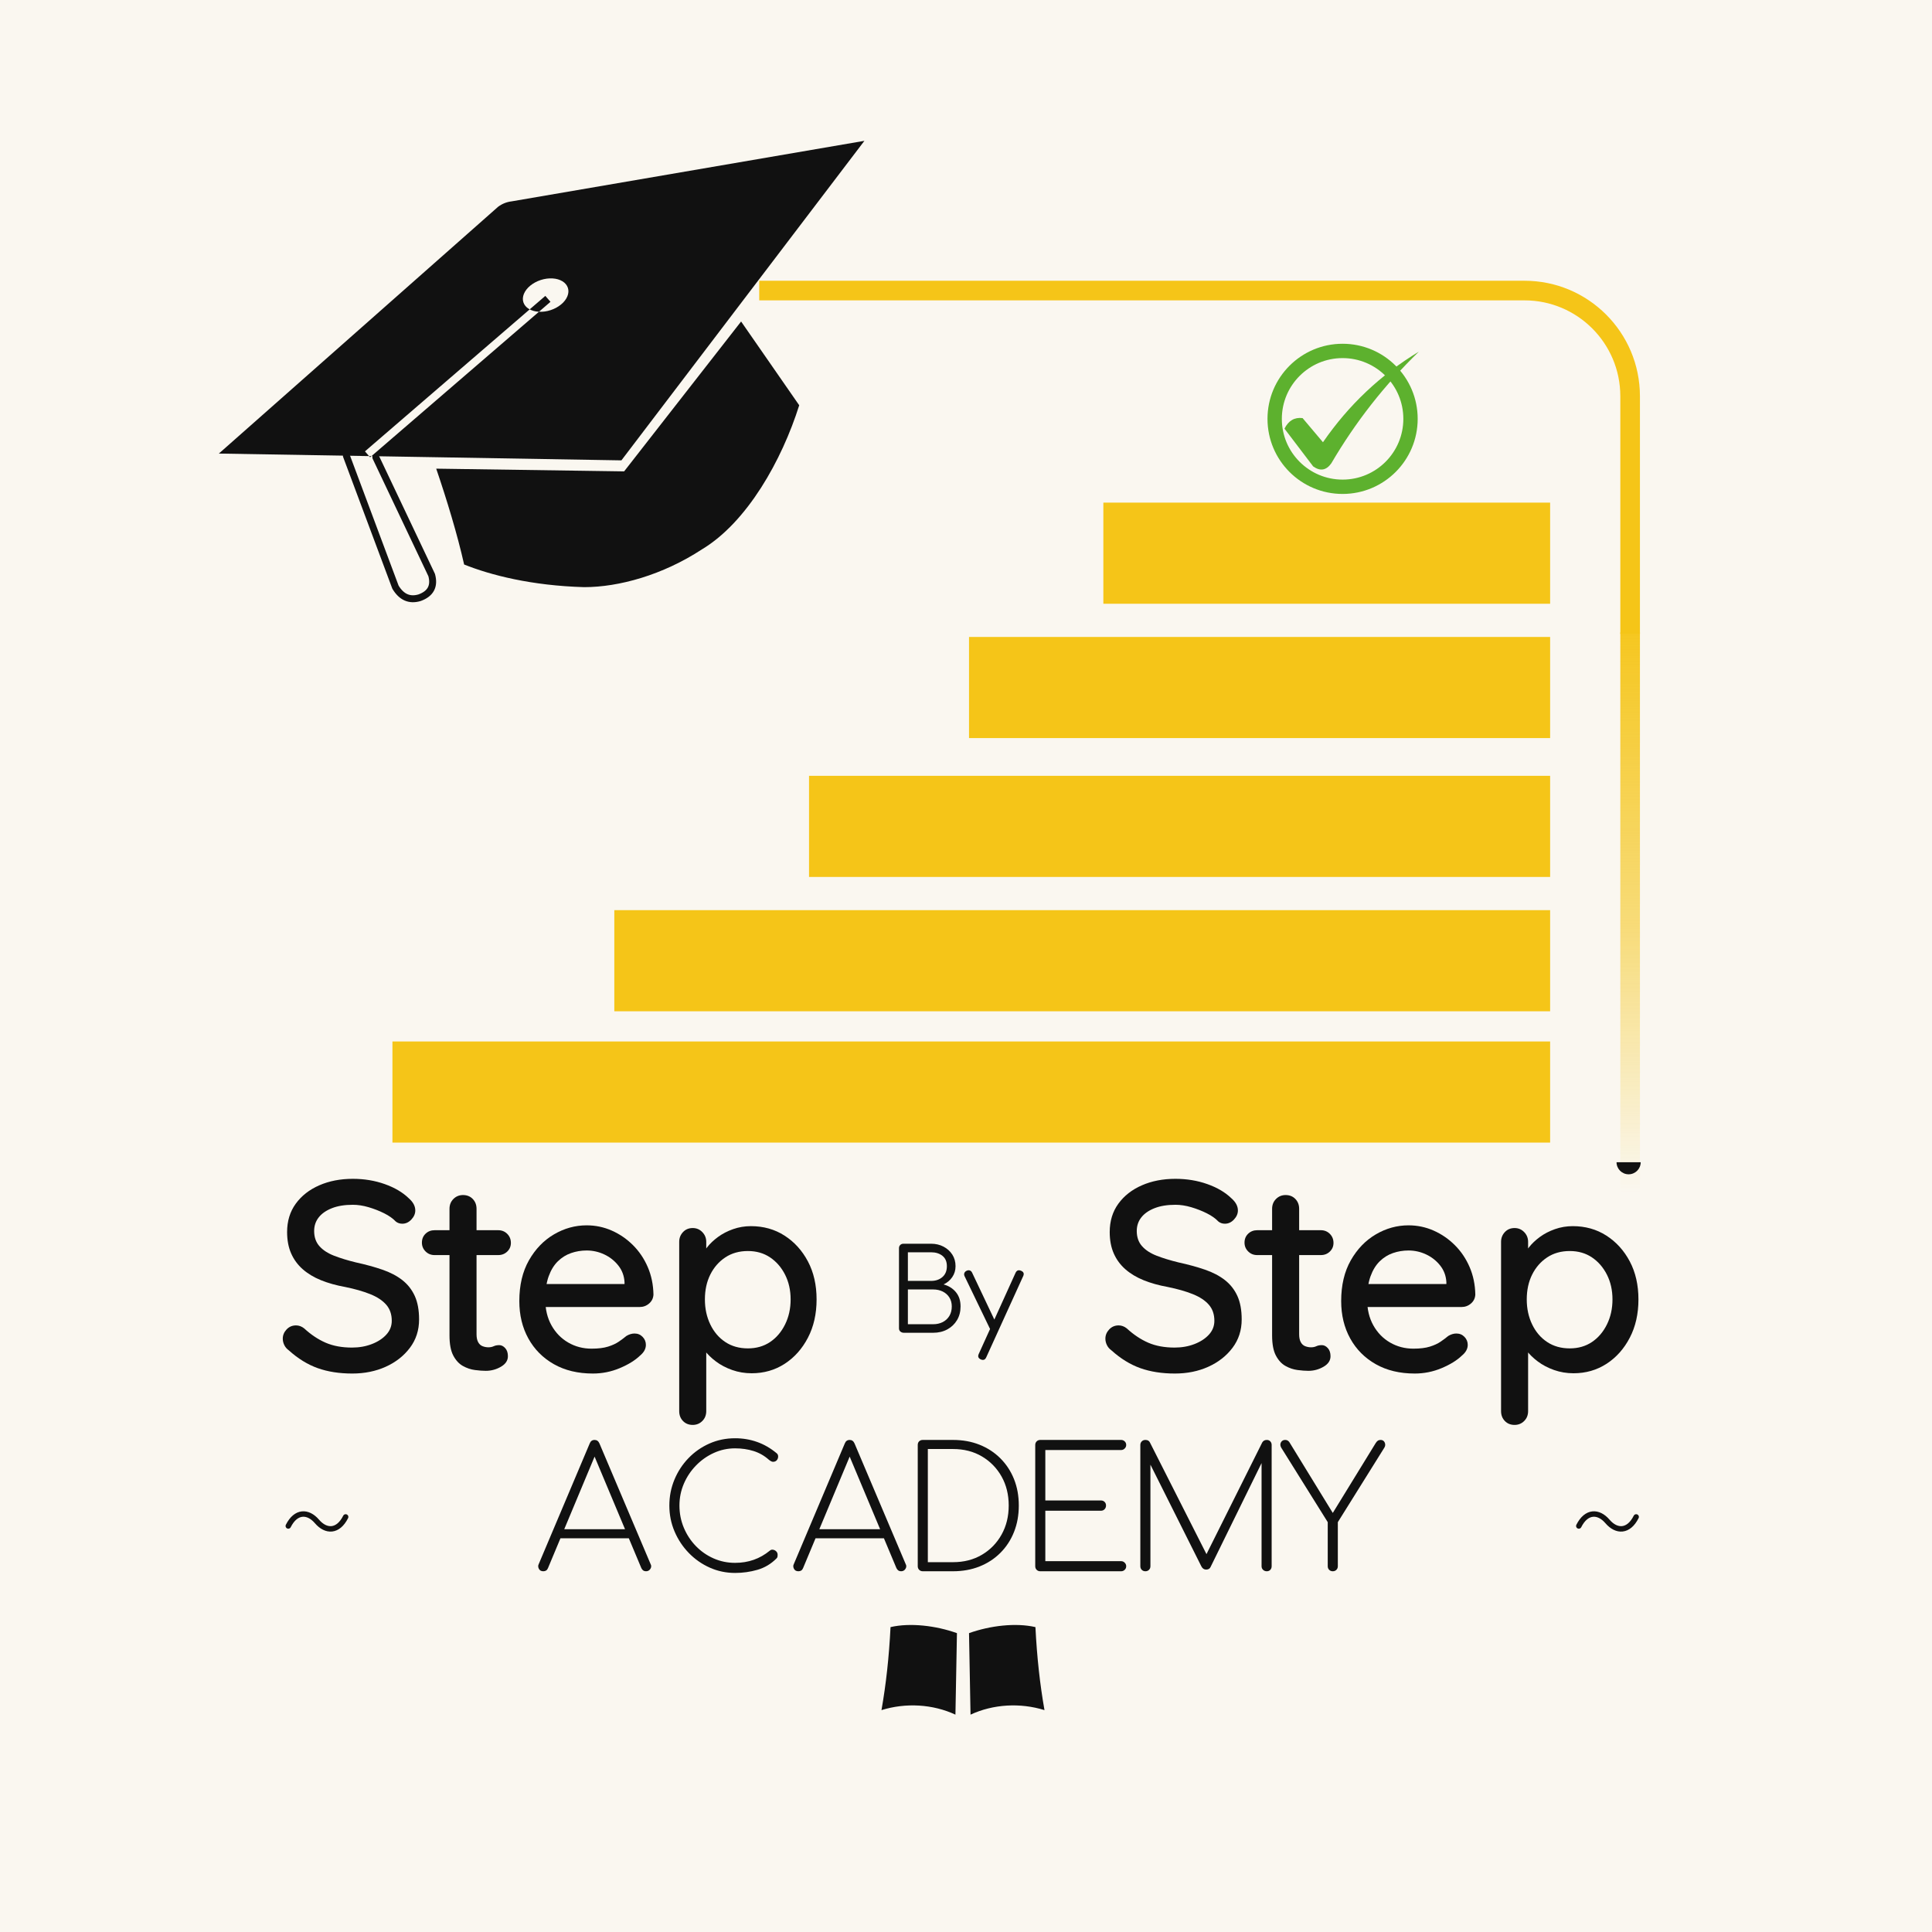
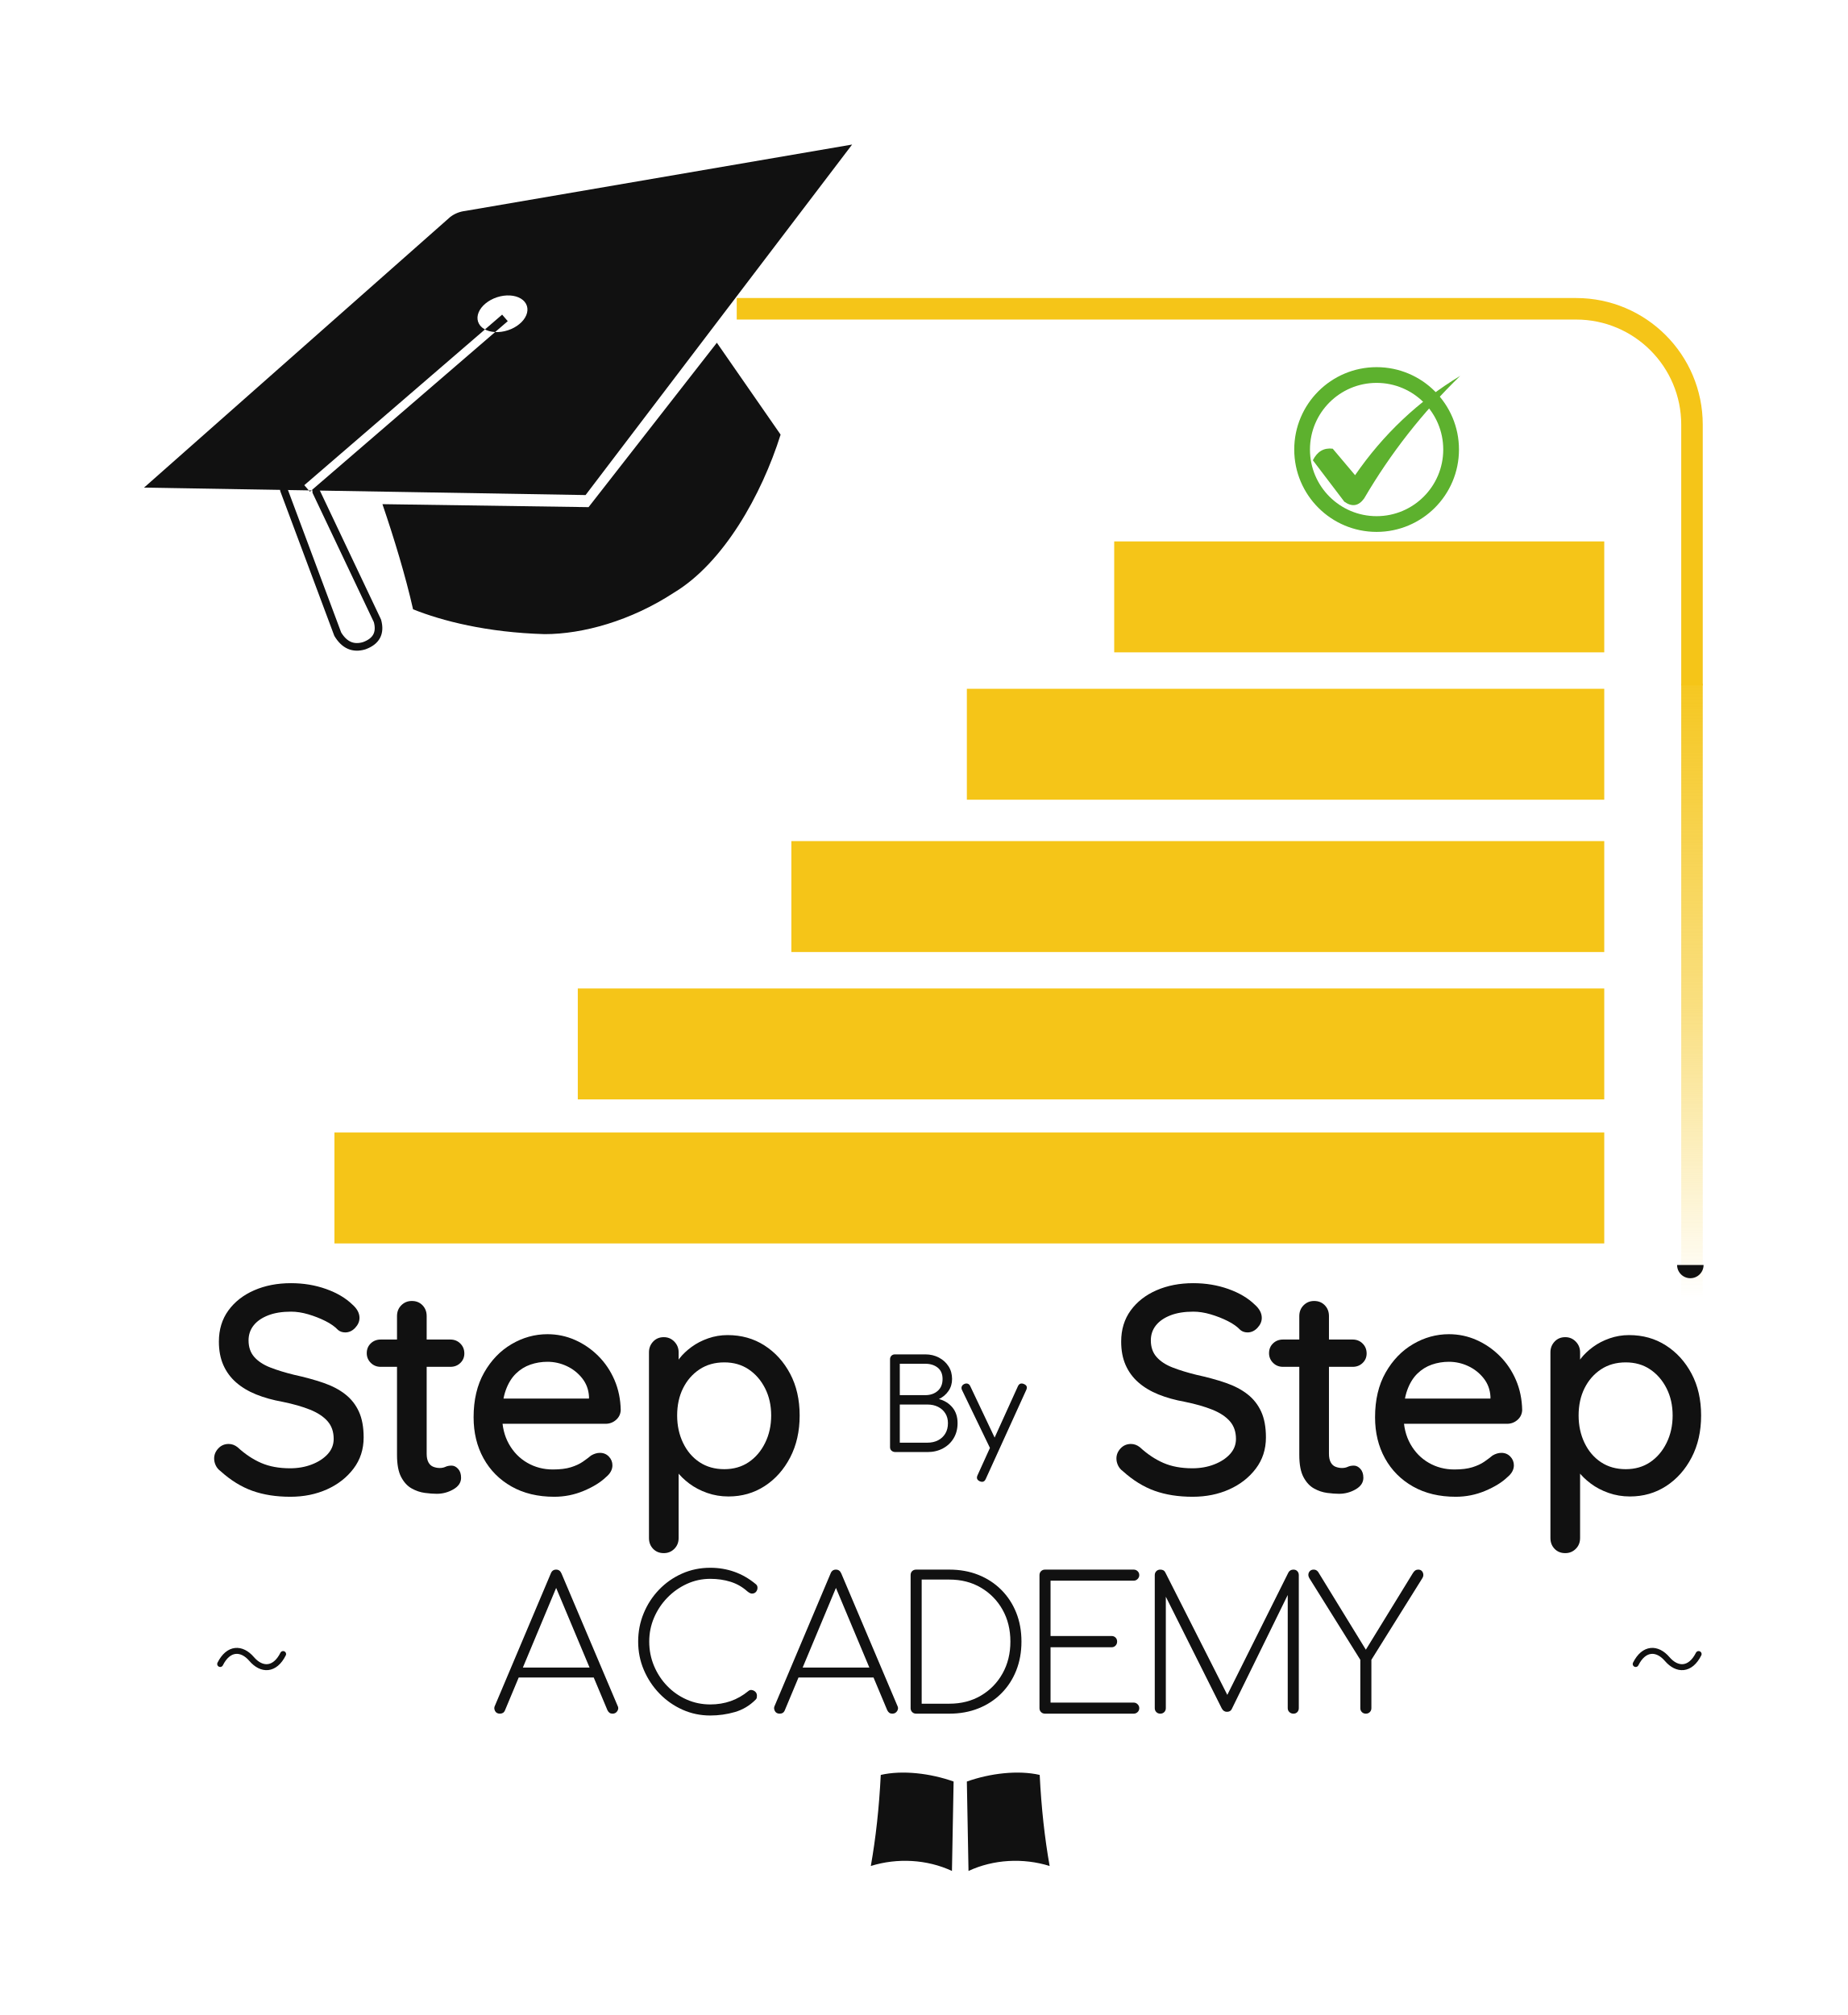
- <svg xmlns="http://www.w3.org/2000/svg" viewBox="0 0 1280 1280">
-   <rect width="1280" height="1280" fill="#FAF7F0" />
+ <svg xmlns="http://www.w3.org/2000/svg" viewBox="58.0 6.0 1116.0 1217.0">
  <defs>
-     <linearGradient id="g_fil_2" gradientUnits="userSpaceOnUse" x1="0" y1="400" x2="0" y2="790">
+     <linearGradient id="g_fil_1" gradientUnits="userSpaceOnUse" x1="0" y1="400" x2="0" y2="790">
      <stop offset="0" stop-color="#F5C518" />
      <stop offset=".55" stop-color="#F5C518" stop-opacity=".55" />
      <stop offset="1" stop-color="#F5C518" stop-opacity="0" />
    </linearGradient>
  </defs>
  <path d="M503 192.5 H1010 A70 70 0 0 1 1080 262.5 V420" fill="none" stroke="#F5C518" stroke-width="13" />
-   <path d="M1080 419 V790" fill="none" stroke="url(#g_fil_2)" stroke-width="13" />
+   <path d="M1080 419 V790" fill="none" stroke="url(#g_fil_1)" stroke-width="13" />
  <path d="M1071 770 H1087 A8 8 0 0 1 1071 770 Z" fill="#111111" />
  <rect x="731" y="333" width="296" height="67" fill="#F5C518" />
  <rect x="642" y="422" width="385" height="67" fill="#F5C518" />
  <rect x="536" y="514" width="491" height="67" fill="#F5C518" />
  <rect x="407" y="603" width="620" height="67" fill="#F5C518" />
  <rect x="260" y="690" width="767" height="67" fill="#F5C518" />
  <g>
    <circle cx="889.5" cy="277.5" r="45" fill="none" stroke="#5DB12E" stroke-width="9.5" />
    <path d="M851 284 Q855 276 863 277 L876.5 293 Q902 256 940 233 Q906 266 882 307 Q877 314 870 309 Z" fill="#5DB12E" />
  </g>
  <g fill="#111111">
    <path d="M289 310.5 L413.5 312.3 L491 213 L529.5 268.5 C518 305 495 346 465 364 C439 381 410 389 387 389 C352 388 325 381 307.5 374 C303 354 296 331 289 310.5 Z" />
    <path d="M145 300.5 L330 137 Q334 134 339 133.4 L572.7 93.3 L411.7 305 Z M361.30 196.03 L241.80 299.03 L245.20 302.97 L364.70 199.97 Z M376.24 190.71 L376.54 192.05 L376.58 193.46 L376.36 194.90 L375.89 196.34 L375.17 197.78 L374.22 199.17 L373.05 200.51 L371.68 201.75 L370.14 202.89 L368.45 203.91 L366.64 204.78 L364.74 205.49 L362.79 206.03 L360.82 206.39 L358.86 206.56 L356.94 206.54 L355.10 206.34 L353.37 205.95 L351.78 205.38 L350.36 204.64 L349.12 203.75 L348.10 202.71 L347.31 201.55 L346.76 200.29 L346.46 198.95 L346.42 197.54 L346.64 196.10 L347.11 194.66 L347.83 193.22 L348.78 191.83 L349.95 190.49 L351.32 189.25 L352.86 188.11 L354.55 187.09 L356.36 186.22 L358.26 185.51 L360.21 184.97 L362.18 184.61 L364.14 184.44 L366.06 184.46 L367.90 184.66 L369.63 185.05 L371.22 185.62 L372.64 186.36 L373.88 187.25 L374.90 188.29 L375.69 189.45 Z" fill-rule="evenodd" />
    <path d="M229.5 302 L262 389 Q268 399 278 396 Q289 392 286 381 L249 303" fill="none" stroke="#111111" stroke-width="4.6" stroke-linejoin="round" stroke-linecap="round" />
  </g>
  <g fill="#111111">
    <path transform="translate(180.36 908.21) scale(0.17917 -0.17917)" d="M296 -10Q224 -10 168.0 10.0Q112 30 61 76Q50 84 44.5 95.5Q39 107 39 119Q39 138 53.0 153.0Q67 168 88 168Q104 168 118 157Q156 122 197.5 104.0Q239 86 295 86Q335 86 368.5 99.0Q402 112 422.0 134.0Q442 156 442 185Q442 221 421.5 244.5Q401 268 362.5 283.5Q324 299 270 310Q220 319 180.5 335.0Q141 351 113.0 375.5Q85 400 70.0 434.0Q55 468 55 513Q55 574 87.0 618.0Q119 662 174.0 686.0Q229 710 298 710Q361 710 416.0 690.5Q471 671 505 638Q529 617 529 593Q529 575 514.5 559.5Q500 544 481 544Q467 544 457 552Q441 569 414.0 582.5Q387 596 356.5 605.0Q326 614 298 614Q253 614 221.0 601.5Q189 589 172.0 567.5Q155 546 155 517Q155 483 174.5 461.0Q194 439 229.0 425.5Q264 412 309 401Q364 389 407.5 374.0Q451 359 481.0 335.5Q511 312 527.0 277.0Q543 242 543 190Q543 130 509.0 85.0Q475 40 419.5 15.0Q364 -10 296 -10Z" />
    <path transform="translate(276.66 908.21) scale(0.17917 -0.17917)" d="M63 520H298Q318 520 331.5 506.5Q345 493 345 473Q345 454 331.5 441.0Q318 428 298 428H63Q43 428 29.5 441.5Q16 455 16 474Q16 494 29.5 507.0Q43 520 63 520ZM168 650Q190 650 204.0 635.5Q218 621 218 599V135Q218 117 224.0 106.0Q230 95 240.5 91.0Q251 87 262 87Q273 87 281.5 91.0Q290 95 302 95Q314 95 324.0 84.0Q334 73 334 54Q334 30 308.0 15.0Q282 0 252 0Q235 0 212.0 3.0Q189 6 167.5 18.0Q146 30 132.0 56.5Q118 83 118 131V599Q118 621 132.5 635.5Q147 650 168 650Z" />
    <path transform="translate(336.36 908.21) scale(0.17917 -0.17917)" d="M315 -10Q232 -10 171.0 24.5Q110 59 76.5 119.5Q43 180 43 258Q43 346 78.5 408.5Q114 471 171.0 504.5Q228 538 292 538Q341 538 385.0 518.5Q429 499 463.5 464.5Q498 430 518.0 383.5Q538 337 539 282Q538 262 523.0 249.0Q508 236 488 236H99L75 321H451L432 303V328Q430 363 409.0 389.5Q388 416 357.0 430.5Q326 445 292 445Q262 445 234.5 435.5Q207 426 185.5 405.0Q164 384 151.5 349.5Q139 315 139 264Q139 209 162.0 168.0Q185 127 224.0 104.5Q263 82 310 82Q347 82 371.0 89.5Q395 97 411.0 108.0Q427 119 439 129Q454 138 469 138Q487 138 499.0 125.5Q511 113 511 96Q511 74 489 56Q462 30 414.5 10.0Q367 -10 315 -10Z" />
    <path transform="translate(437.45 908.21) scale(0.17917 -0.17917)" d="M335 535Q405 535 459.5 500.0Q514 465 546.0 404.5Q578 344 578 264Q578 184 546.0 122.5Q514 61 460.0 26.0Q406 -9 338 -9Q300 -9 266.0 3.0Q232 15 206.0 34.5Q180 54 163.5 76.0Q147 98 143 117L170 130V-149Q170 -171 155.5 -185.5Q141 -200 120 -200Q98 -200 84.0 -185.5Q70 -171 70 -149V477Q70 498 84.0 513.0Q98 528 120 528Q141 528 155.5 513.0Q170 498 170 477V408L154 417Q157 436 173.0 456.5Q189 477 213.5 495.0Q238 513 269.5 524.0Q301 535 335 535ZM324 443Q276 443 240.5 419.5Q205 396 185.0 356.0Q165 316 165 264Q165 213 185.0 171.5Q205 130 240.5 106.5Q276 83 324 83Q371 83 406.0 106.5Q441 130 461.5 171.5Q482 213 482 264Q482 315 461.5 355.5Q441 396 406.0 419.5Q371 443 324 443Z" />
    <path transform="translate(725.36 908.21) scale(0.17917 -0.17917)" d="M296 -10Q224 -10 168.0 10.0Q112 30 61 76Q50 84 44.5 95.5Q39 107 39 119Q39 138 53.0 153.0Q67 168 88 168Q104 168 118 157Q156 122 197.5 104.0Q239 86 295 86Q335 86 368.5 99.0Q402 112 422.0 134.0Q442 156 442 185Q442 221 421.5 244.5Q401 268 362.5 283.5Q324 299 270 310Q220 319 180.5 335.0Q141 351 113.0 375.5Q85 400 70.0 434.0Q55 468 55 513Q55 574 87.0 618.0Q119 662 174.0 686.0Q229 710 298 710Q361 710 416.0 690.5Q471 671 505 638Q529 617 529 593Q529 575 514.5 559.5Q500 544 481 544Q467 544 457 552Q441 569 414.0 582.5Q387 596 356.5 605.0Q326 614 298 614Q253 614 221.0 601.5Q189 589 172.0 567.5Q155 546 155 517Q155 483 174.5 461.0Q194 439 229.0 425.5Q264 412 309 401Q364 389 407.5 374.0Q451 359 481.0 335.5Q511 312 527.0 277.0Q543 242 543 190Q543 130 509.0 85.0Q475 40 419.5 15.0Q364 -10 296 -10Z" />
    <path transform="translate(821.66 908.21) scale(0.17917 -0.17917)" d="M63 520H298Q318 520 331.5 506.5Q345 493 345 473Q345 454 331.5 441.0Q318 428 298 428H63Q43 428 29.5 441.5Q16 455 16 474Q16 494 29.5 507.0Q43 520 63 520ZM168 650Q190 650 204.0 635.5Q218 621 218 599V135Q218 117 224.0 106.0Q230 95 240.5 91.0Q251 87 262 87Q273 87 281.5 91.0Q290 95 302 95Q314 95 324.0 84.0Q334 73 334 54Q334 30 308.0 15.0Q282 0 252 0Q235 0 212.0 3.0Q189 6 167.5 18.0Q146 30 132.0 56.5Q118 83 118 131V599Q118 621 132.5 635.5Q147 650 168 650Z" />
    <path transform="translate(880.86 908.21) scale(0.17917 -0.17917)" d="M315 -10Q232 -10 171.0 24.5Q110 59 76.5 119.5Q43 180 43 258Q43 346 78.5 408.5Q114 471 171.0 504.5Q228 538 292 538Q341 538 385.0 518.5Q429 499 463.5 464.5Q498 430 518.0 383.5Q538 337 539 282Q538 262 523.0 249.0Q508 236 488 236H99L75 321H451L432 303V328Q430 363 409.0 389.5Q388 416 357.0 430.5Q326 445 292 445Q262 445 234.5 435.5Q207 426 185.5 405.0Q164 384 151.5 349.5Q139 315 139 264Q139 209 162.0 168.0Q185 127 224.0 104.5Q263 82 310 82Q347 82 371.0 89.5Q395 97 411.0 108.0Q427 119 439 129Q454 138 469 138Q487 138 499.0 125.5Q511 113 511 96Q511 74 489 56Q462 30 414.5 10.0Q367 -10 315 -10Z" />
    <path transform="translate(981.95 908.21) scale(0.17917 -0.17917)" d="M335 535Q405 535 459.5 500.0Q514 465 546.0 404.5Q578 344 578 264Q578 184 546.0 122.5Q514 61 460.0 26.0Q406 -9 338 -9Q300 -9 266.0 3.0Q232 15 206.0 34.5Q180 54 163.5 76.0Q147 98 143 117L170 130V-149Q170 -171 155.5 -185.5Q141 -200 120 -200Q98 -200 84.0 -185.5Q70 -171 70 -149V477Q70 498 84.0 513.0Q98 528 120 528Q141 528 155.5 513.0Q170 498 170 477V408L154 417Q157 436 173.0 456.5Q189 477 213.5 495.0Q238 513 269.5 524.0Q301 535 335 535ZM324 443Q276 443 240.5 419.5Q205 396 185.0 356.0Q165 316 165 264Q165 213 185.0 171.5Q205 130 240.5 106.5Q276 83 324 83Q371 83 406.0 106.5Q441 130 461.5 171.5Q482 213 482 264Q482 315 461.5 355.5Q441 396 406.0 419.5Q371 443 324 443Z" />
    <path transform="translate(588.05 883.00) scale(0.07554 -0.07554)" d="M144 0Q125 0 112.5 10.5Q100 21 100 39V742Q100 759 111.0 770.0Q122 781 139 781H382Q442 781 490.5 755.5Q539 730 567.5 686.0Q596 642 596 584Q596 530 567.0 488.0Q538 446 491 424Q558 406 599.0 356.5Q640 307 640 231Q640 163 609.0 111.0Q578 59 523.5 29.5Q469 0 399 0ZM178 75H399Q447 75 484.0 94.0Q521 113 542.0 148.0Q563 183 563 231Q563 276 542.0 309.5Q521 343 484.0 361.5Q447 380 399 380H178ZM178 455H382Q442 455 481.0 489.0Q520 523 520 584Q520 644 481.0 675.0Q442 706 382 706H178Z" />
    <path transform="translate(637.33 883.00) scale(0.07554 -0.07554)" d="M184 -238Q176 -238 166 -234Q132 -219 147 -186L470 526Q485 558 518 544Q552 530 537 497L213 -215Q203 -238 184 -238ZM295 17Q280 10 267.0 14.5Q254 19 246 34L23 496Q16 511 21.0 524.0Q26 537 41 544Q56 551 69.0 546.5Q82 542 89 527L308 65Q316 50 313.0 37.0Q310 24 295 17Z" />
    <path transform="translate(354.49 1041.00) scale(0.1114 -0.1114)" d="M49 0Q30 0 22.5 15.0Q15 30 22 43L325 760Q333 781 354 781Q374 781 383 760L687 43Q695 29 686.0 14.5Q677 0 660 0Q650 0 643.5 4.5Q637 9 632 19L338 720H370L77 19Q73 9 66.0 4.5Q59 0 49 0ZM123 196 147 250H563L586 196Z" />
    <path transform="translate(436.78 1041.00) scale(0.1114 -0.1114)" d="M451 -10Q371 -10 300.5 21.5Q230 53 176.0 108.5Q122 164 91.0 236.5Q60 309 60 391Q60 472 90.0 544.5Q120 617 173.5 672.5Q227 728 298.0 759.5Q369 791 451 791Q520 791 582.0 769.0Q644 747 698 702Q707 695 707.0 682.5Q707 670 699.0 660.5Q691 651 677 651Q673 651 669.0 652.5Q665 654 661.0 656.5Q657 659 652 663Q612 699 561.0 715.0Q510 731 451 731Q384 731 324.0 703.5Q264 676 218.0 628.5Q172 581 146.0 520.0Q120 459 120 391Q120 321 146.0 259.0Q172 197 217.5 150.0Q263 103 323.0 76.5Q383 50 451 50Q510 50 561.5 68.0Q613 86 658 123Q666 130 677.0 128.0Q688 126 696.0 118.0Q704 110 704 97Q704 91 703.0 86.0Q702 81 697 76Q648 27 583.5 8.5Q519 -10 451 -10Z" />
    <path transform="translate(523.49 1041.00) scale(0.1114 -0.1114)" d="M49 0Q30 0 22.5 15.0Q15 30 22 43L325 760Q333 781 354 781Q374 781 383 760L687 43Q695 29 686.0 14.5Q677 0 660 0Q650 0 643.5 4.5Q637 9 632 19L338 720H370L77 19Q73 9 66.0 4.5Q59 0 49 0ZM123 196 147 250H563L586 196Z" />
    <path transform="translate(596.89 1041.00) scale(0.1114 -0.1114)" d="M130 0Q117 0 108.5 8.5Q100 17 100 30V751Q100 765 108.5 773.0Q117 781 130 781H310Q396 781 467.5 752.5Q539 724 591.5 671.5Q644 619 672.5 548.0Q701 477 701 391Q701 305 672.5 233.5Q644 162 591.5 109.5Q539 57 467.5 28.5Q396 0 310 0ZM160 54H310Q407 54 481.5 98.0Q556 142 598.5 218.0Q641 294 641 391Q641 488 598.5 563.5Q556 639 481.5 683.0Q407 727 310 727H160Z" />
    <path transform="translate(674.73 1041.00) scale(0.1114 -0.1114)" d="M130 0Q117 0 108.5 8.5Q100 17 100 30V751Q100 764 108.5 772.5Q117 781 130 781H611Q623 781 632.0 772.5Q641 764 641 751Q641 739 632.0 730.0Q623 721 611 721H160V421H491Q504 421 512.5 412.5Q521 404 521 391Q521 378 512.5 369.0Q504 360 491 360H160V60H611Q623 60 632.0 51.0Q641 42 641 30Q641 17 632.0 8.5Q623 0 611 0Z" />
    <path transform="translate(744.36 1041.00) scale(0.1114 -0.1114)" d="M130 0Q117 0 108.5 8.5Q100 17 100 30V751Q100 764 108.5 772.5Q117 781 130 781Q150 781 157 766L511 67H476L825 766Q834 781 852 781Q865 781 873.0 772.5Q881 764 881 751V30Q881 17 873.0 8.5Q865 0 852 0Q839 0 830.0 8.5Q821 17 821 30V679L836 674L517 24Q510 10 491 10Q473 10 463 29L140 674L160 679V30Q160 17 151.5 8.5Q143 0 130 0Z" />
    <path transform="translate(847.69 1041.00) scale(0.1114 -0.1114)" d="M317 0Q304 0 295.5 8.5Q287 17 287 30V292L11 734Q4 746 5.5 756.5Q7 767 14.5 774.0Q22 781 34 781Q42 781 47.5 778.0Q53 775 58 769L339 311H295L572 762Q579 773 585.5 777.0Q592 781 601 781Q613 781 620.0 774.0Q627 767 628.5 756.0Q630 745 623 734L347 292V30Q347 17 338.5 8.5Q330 0 317 0Z" />
  </g>
  <path d="M191 1011 C196 1001 204 1001 210 1008 C216 1015 224 1015 229 1005" fill="none" stroke="#111111" stroke-width="3.6" stroke-linecap="round" />
  <path d="M1046 1011 C1051 1001 1059 1001 1065 1008 C1071 1015 1079 1015 1084 1005" fill="none" stroke="#111111" stroke-width="3.6" stroke-linecap="round" />
  <path d="M634 1082 C620 1077 603 1075 590 1078 C589 1098 587 1116 584 1133 C600 1128 618 1129 633 1136 Z" fill="#111111" />
  <path d="M642 1082 C656 1077 673 1075 686 1078 C687 1098 689 1116 692 1133 C676 1128 658 1129 643 1136 Z" fill="#111111" />
</svg>
